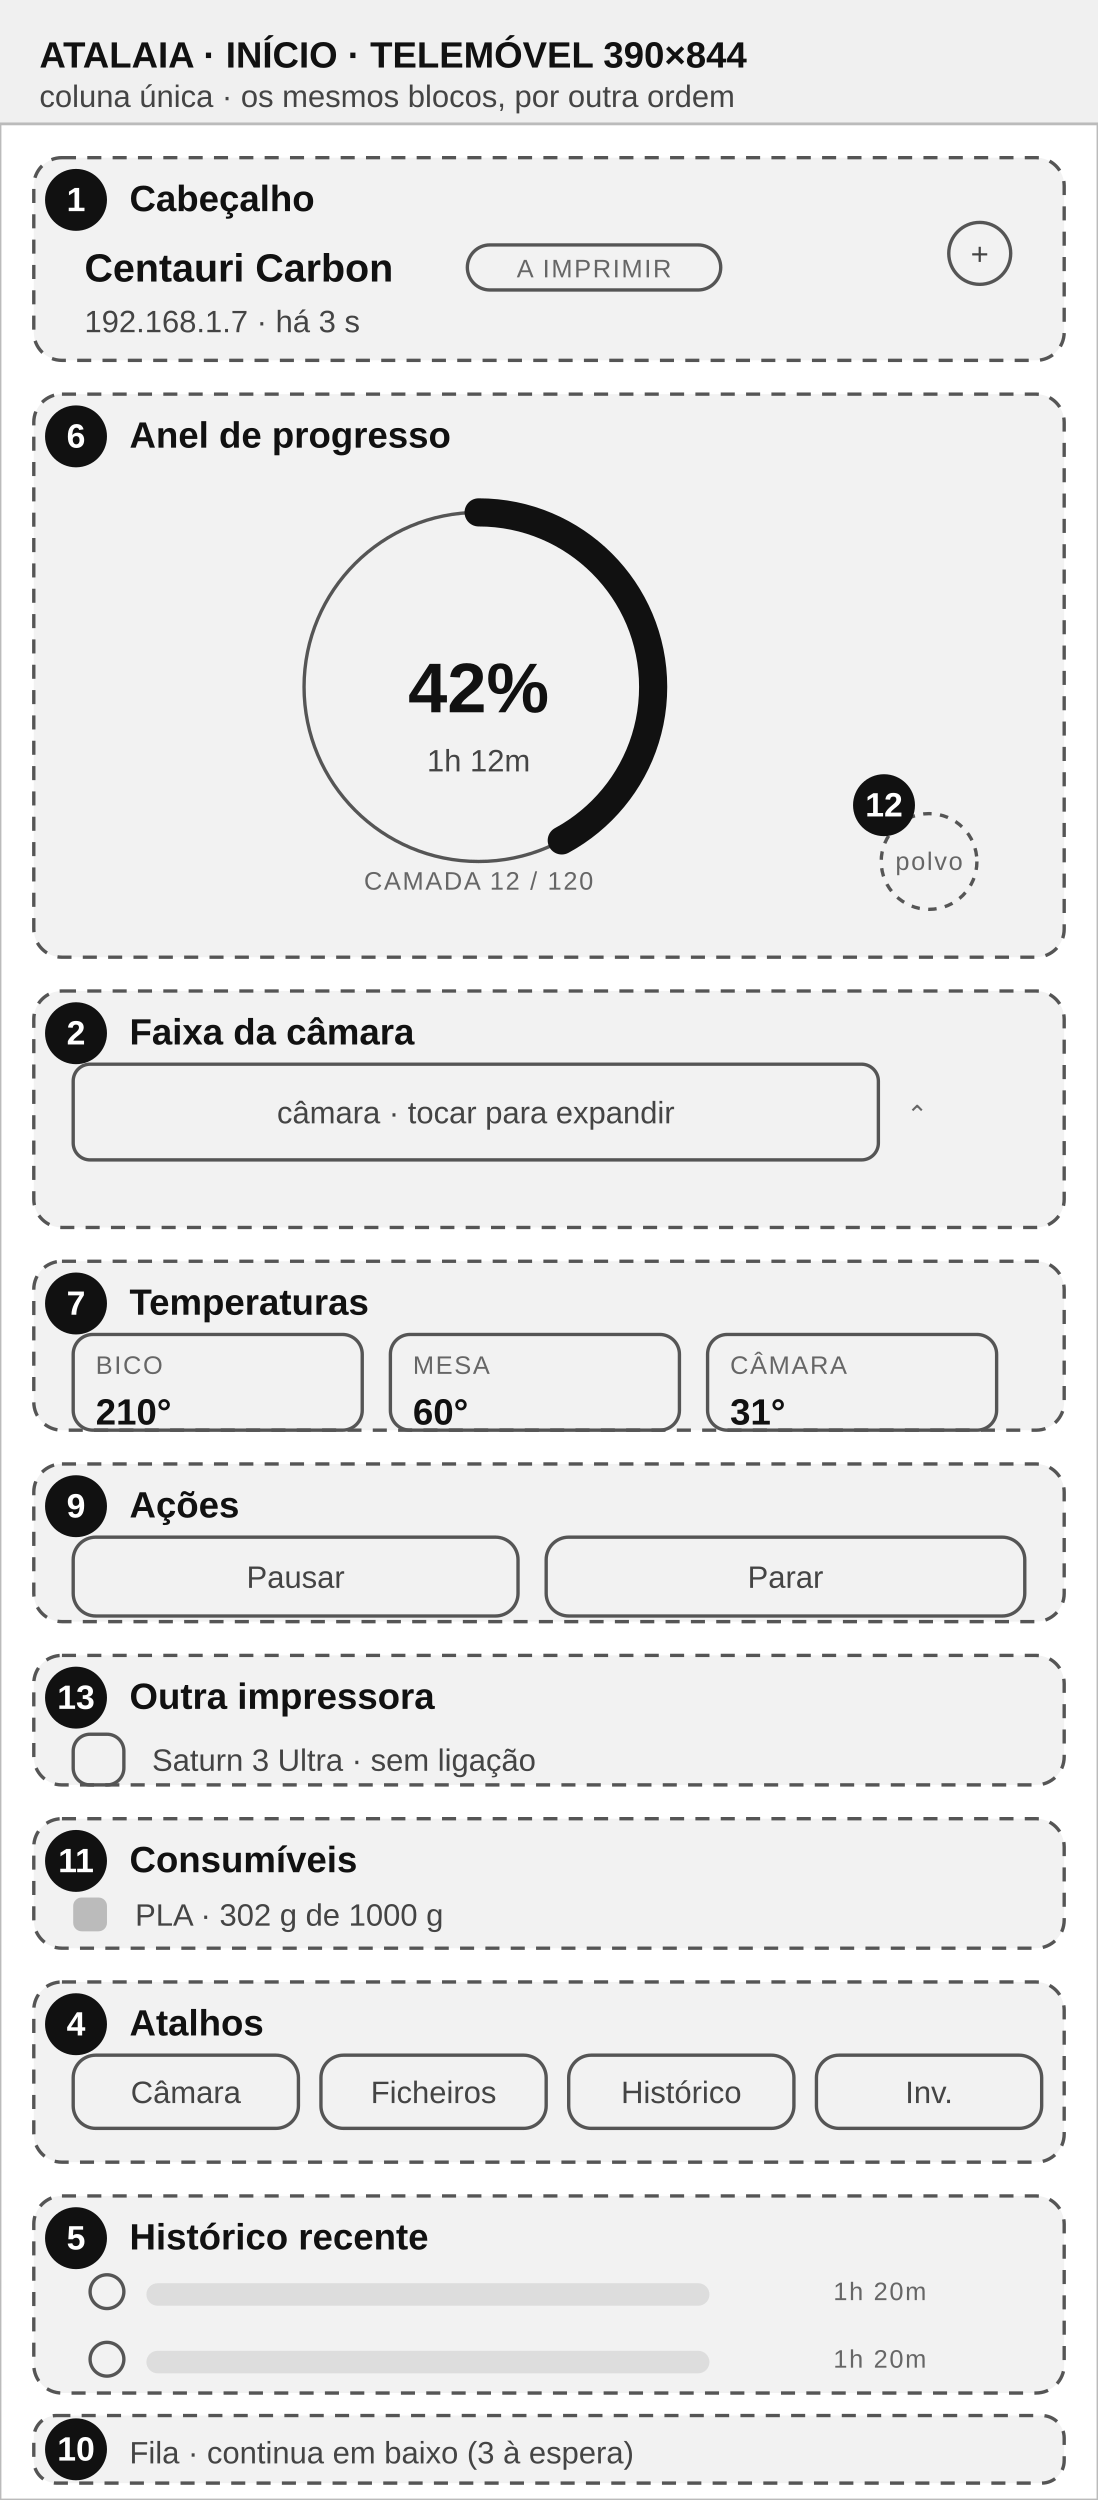
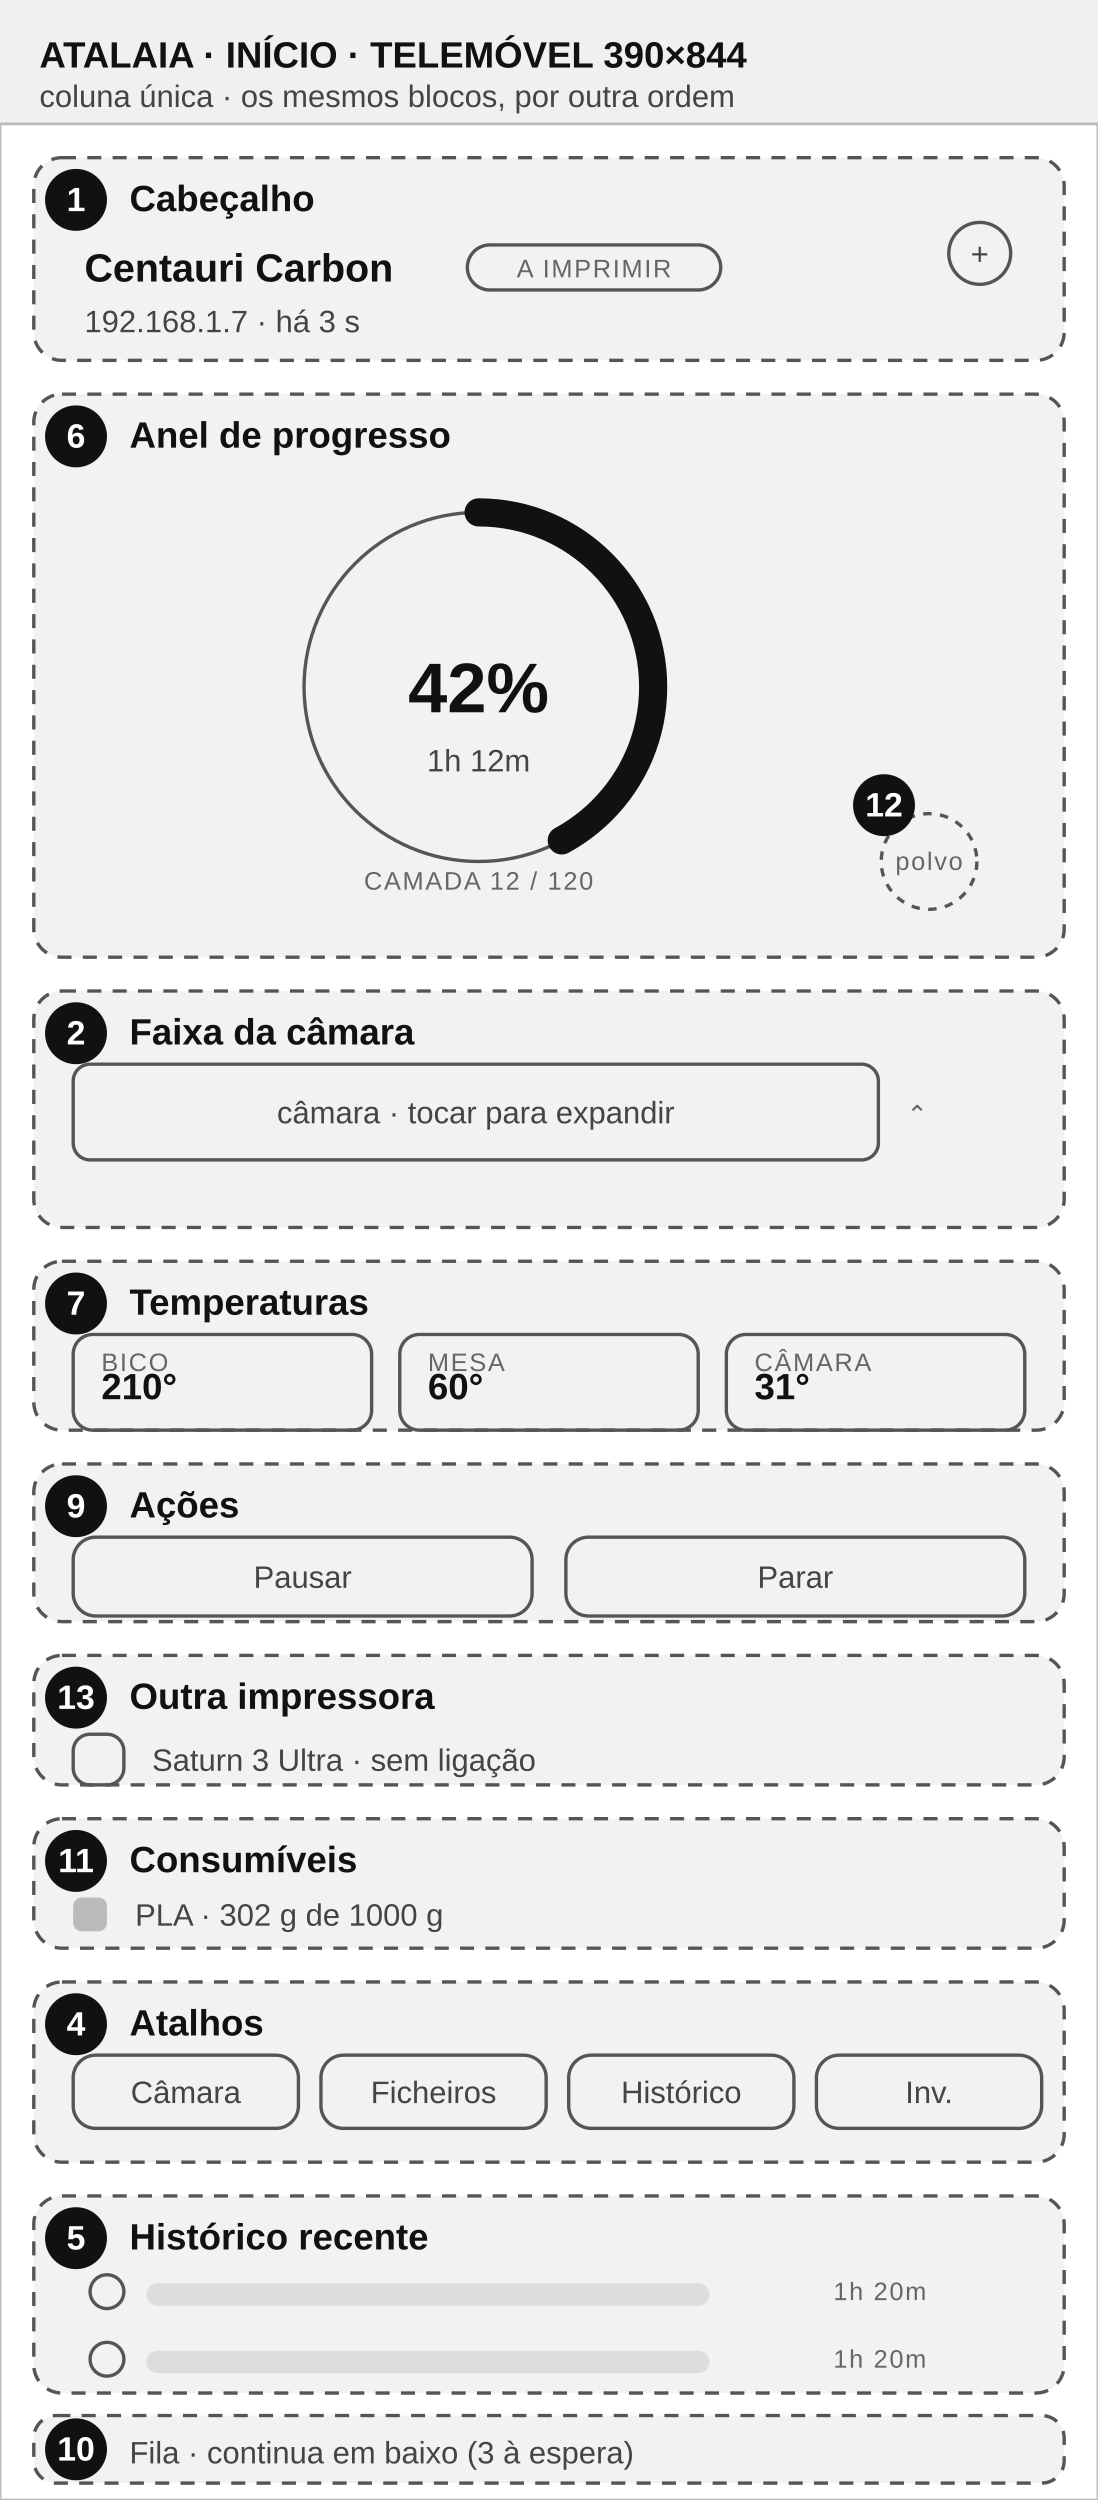
<svg xmlns="http://www.w3.org/2000/svg" width="390" height="888" viewBox="0 0 390 888">
  <style>
    text { font-family: "Helvetica Neue", Arial, sans-serif; fill: #111; }
    .t { font-size: 13px; font-weight: 700; }
    .d { font-size: 11px; fill: #444; }
    .s { font-size: 9px; fill: #666; letter-spacing: .6px; }
    .n { font-size: 12px; font-weight: 700; fill: #fff; }
    .b { fill: #f2f2f2; stroke: #555; stroke-width: 1.2; stroke-dasharray: 5 4; }
    .f { fill: none; stroke: #555; stroke-width: 1.2; }
    .ff { fill: #f2f2f2; stroke: #555; stroke-width: 1.2; }
  </style>
  <rect x="0" y="44" width="390" height="844" fill="#ffffff" stroke="#bbb" />
  <text x="14" y="24" class="t">ATALAIA · INÍCIO · TELEMÓVEL 390×844</text>
  <text x="14" y="38" class="d">coluna única · os mesmos blocos, por outra ordem</text>
  <rect x="12" y="56" width="366" height="72" rx="10" class="b" />
  <circle cx="27" cy="71" r="11" fill="#111" />
  <text x="27" y="75" text-anchor="middle" class="n">1</text>
  <text x="46" y="75" class="t">Cabeçalho</text>
  <text x="30" y="100" style="font-size:14px;font-weight:700">Centauri Carbon</text>
  <rect x="166" y="87" width="90" height="16" rx="8.0" class="f" />
  <text x="211.0" y="98.5" text-anchor="middle" class="s">A IMPRIMIR</text>
  <text x="30" y="118" class="d">192.168.1.7 · há 3 s</text>
  <circle cx="348" cy="90" r="11" class="f" />
  <text x="348" y="94" text-anchor="middle" class="d">+</text>
  <rect x="12" y="140" width="366" height="200" rx="10" class="b" />
  <circle cx="27" cy="155" r="11" fill="#111" />
  <text x="27" y="159" text-anchor="middle" class="n">6</text>
  <text x="46" y="159" class="t">Anel de progresso</text>
  <circle cx="170" cy="244" r="62" class="f" stroke-width="10" />
  <circle cx="170" cy="244" r="62" fill="none" stroke="#111" stroke-width="10" stroke-dasharray="164 390" stroke-linecap="round" transform="rotate(-90 170 244)" />
  <text x="170" y="253" text-anchor="middle" style="font-size:25px;font-weight:700">42%</text>
  <text x="170" y="274" text-anchor="middle" class="d">1h 12m</text>
  <text x="170" y="316" text-anchor="middle" class="s">CAMADA 12 / 120</text>
  <circle cx="330" cy="306" r="17" class="f" stroke-dasharray="3 3" />
  <text x="330" y="309" text-anchor="middle" class="s">polvo</text>
  <circle cx="314" cy="286" r="11" fill="#111" />
  <text x="314" y="290" text-anchor="middle" class="n">12</text>
  <rect x="12" y="352" width="366" height="84" rx="10" class="b" />
  <circle cx="27" cy="367" r="11" fill="#111" />
  <text x="27" y="371" text-anchor="middle" class="n">2</text>
  <text x="46" y="371" class="t">Faixa da câmara</text>
  <rect x="26" y="378" width="286" height="34" rx="6" class="f" />
  <text x="169" y="399" text-anchor="middle" class="d">câmara · tocar para expandir</text>
  <text x="322" y="399" class="s">⌃</text>
  <rect x="12" y="448" width="366" height="60" rx="10" class="b" />
  <circle cx="27" cy="463" r="11" fill="#111" />
  <text x="27" y="467" text-anchor="middle" class="n">7</text>
  <text x="46" y="467" class="t">Temperaturas</text>
-   <rect x="26.0" y="474" width="102.667" height="34" rx="7" class="f" />
-   <text x="34.0" y="488" class="s">BICO</text>
-   <text x="34.0" y="506" style="font-size:13px;font-weight:700">210°</text>
-   <rect x="138.667" y="474" width="102.667" height="34" rx="7" class="f" />
-   <text x="146.667" y="488" class="s">MESA</text>
-   <text x="146.667" y="506" style="font-size:13px;font-weight:700">60°</text>
-   <rect x="251.333" y="474" width="102.667" height="34" rx="7" class="f" />
-   <text x="259.333" y="488" class="s">CÂMARA</text>
-   <text x="259.333" y="506" style="font-size:13px;font-weight:700">31°</text>
+   <rect x="26.0" y="474" width="106.0" height="34" rx="7" class="f" />
+   <text x="36.0" y="487" class="s">BICO</text>
+   <text x="36.0" y="497" style="font-size:13px;font-weight:700">210°</text>
+   <rect x="142.0" y="474" width="106.0" height="34" rx="7" class="f" />
+   <text x="152.0" y="487" class="s">MESA</text>
+   <text x="152.0" y="497" style="font-size:13px;font-weight:700">60°</text>
+   <rect x="258.0" y="474" width="106.0" height="34" rx="7" class="f" />
+   <text x="268.0" y="487" class="s">CÂMARA</text>
+   <text x="268.0" y="497" style="font-size:13px;font-weight:700">31°</text>
  <rect x="12" y="520" width="366" height="56" rx="10" class="b" />
  <circle cx="27" cy="535" r="11" fill="#111" />
  <text x="27" y="539" text-anchor="middle" class="n">9</text>
  <text x="46" y="539" class="t">Ações</text>
-   <rect x="26" y="546" width="158" height="28" rx="8" class="f" />
-   <text x="105.0" y="564.0" text-anchor="middle" class="d">Pausar</text>
-   <rect x="194" y="546" width="170" height="28" rx="8" class="f" />
-   <text x="279.0" y="564.0" text-anchor="middle" class="d">Parar</text>
+   <rect x="26" y="546" width="163.0" height="28" rx="8" class="f" />
+   <text x="107.5" y="564.0" text-anchor="middle" class="d">Pausar</text>
+   <rect x="201.0" y="546" width="163.0" height="28" rx="8" class="f" />
+   <text x="282.5" y="564.0" text-anchor="middle" class="d">Parar</text>
  <rect x="12" y="588" width="366" height="46" rx="10" class="b" />
  <circle cx="27" cy="603" r="11" fill="#111" />
  <text x="27" y="607" text-anchor="middle" class="n">13</text>
  <text x="46" y="607" class="t">Outra impressora</text>
  <rect x="26" y="616" width="18" height="18" rx="6" class="f" />
  <text x="54" y="629" class="d">Saturn 3 Ultra · sem ligação</text>
  <rect x="12" y="646" width="366" height="46" rx="10" class="b" />
  <circle cx="27" cy="661" r="11" fill="#111" />
  <text x="27" y="665" text-anchor="middle" class="n">11</text>
  <text x="46" y="665" class="t">Consumíveis</text>
  <rect x="26" y="674" width="12" height="12" rx="3" fill="#bbb" />
  <text x="48" y="684" class="d">PLA · 302 g de 1000 g</text>
  <rect x="12" y="704" width="366" height="64" rx="10" class="b" />
  <circle cx="27" cy="719" r="11" fill="#111" />
  <text x="27" y="723" text-anchor="middle" class="n">4</text>
  <text x="46" y="723" class="t">Atalhos</text>
  <rect x="26" y="730" width="80" height="26" rx="8" class="f" />
  <text x="66.0" y="747.0" text-anchor="middle" class="d">Câmara</text>
  <rect x="114" y="730" width="80" height="26" rx="8" class="f" />
  <text x="154.0" y="747.0" text-anchor="middle" class="d">Ficheiros</text>
  <rect x="202" y="730" width="80" height="26" rx="8" class="f" />
  <text x="242.0" y="747.0" text-anchor="middle" class="d">Histórico</text>
  <rect x="290" y="730" width="80" height="26" rx="8" class="f" />
  <text x="330.0" y="747.0" text-anchor="middle" class="d">Inv.</text>
  <rect x="12" y="780" width="366" height="70" rx="10" class="b" />
  <circle cx="27" cy="795" r="11" fill="#111" />
  <text x="27" y="799" text-anchor="middle" class="n">5</text>
  <text x="46" y="799" class="t">Histórico recente</text>
  <circle cx="38" cy="814" r="6" class="f" />
  <rect x="52" y="811" width="200" height="8" rx="4" fill="#ddd" />
  <text x="296" y="817" class="s">1h 20m</text>
  <circle cx="38" cy="838" r="6" class="f" />
  <rect x="52" y="835" width="200" height="8" rx="4" fill="#ddd" />
  <text x="296" y="841" class="s">1h 20m</text>
  <rect x="12" y="858" width="366" height="24" rx="8" class="b" />
  <circle cx="27" cy="870" r="11" fill="#111" />
  <text x="27" y="874" text-anchor="middle" class="n">10</text>
  <text x="46" y="875" class="d">Fila · continua em baixo (3 à espera)</text>
</svg>
